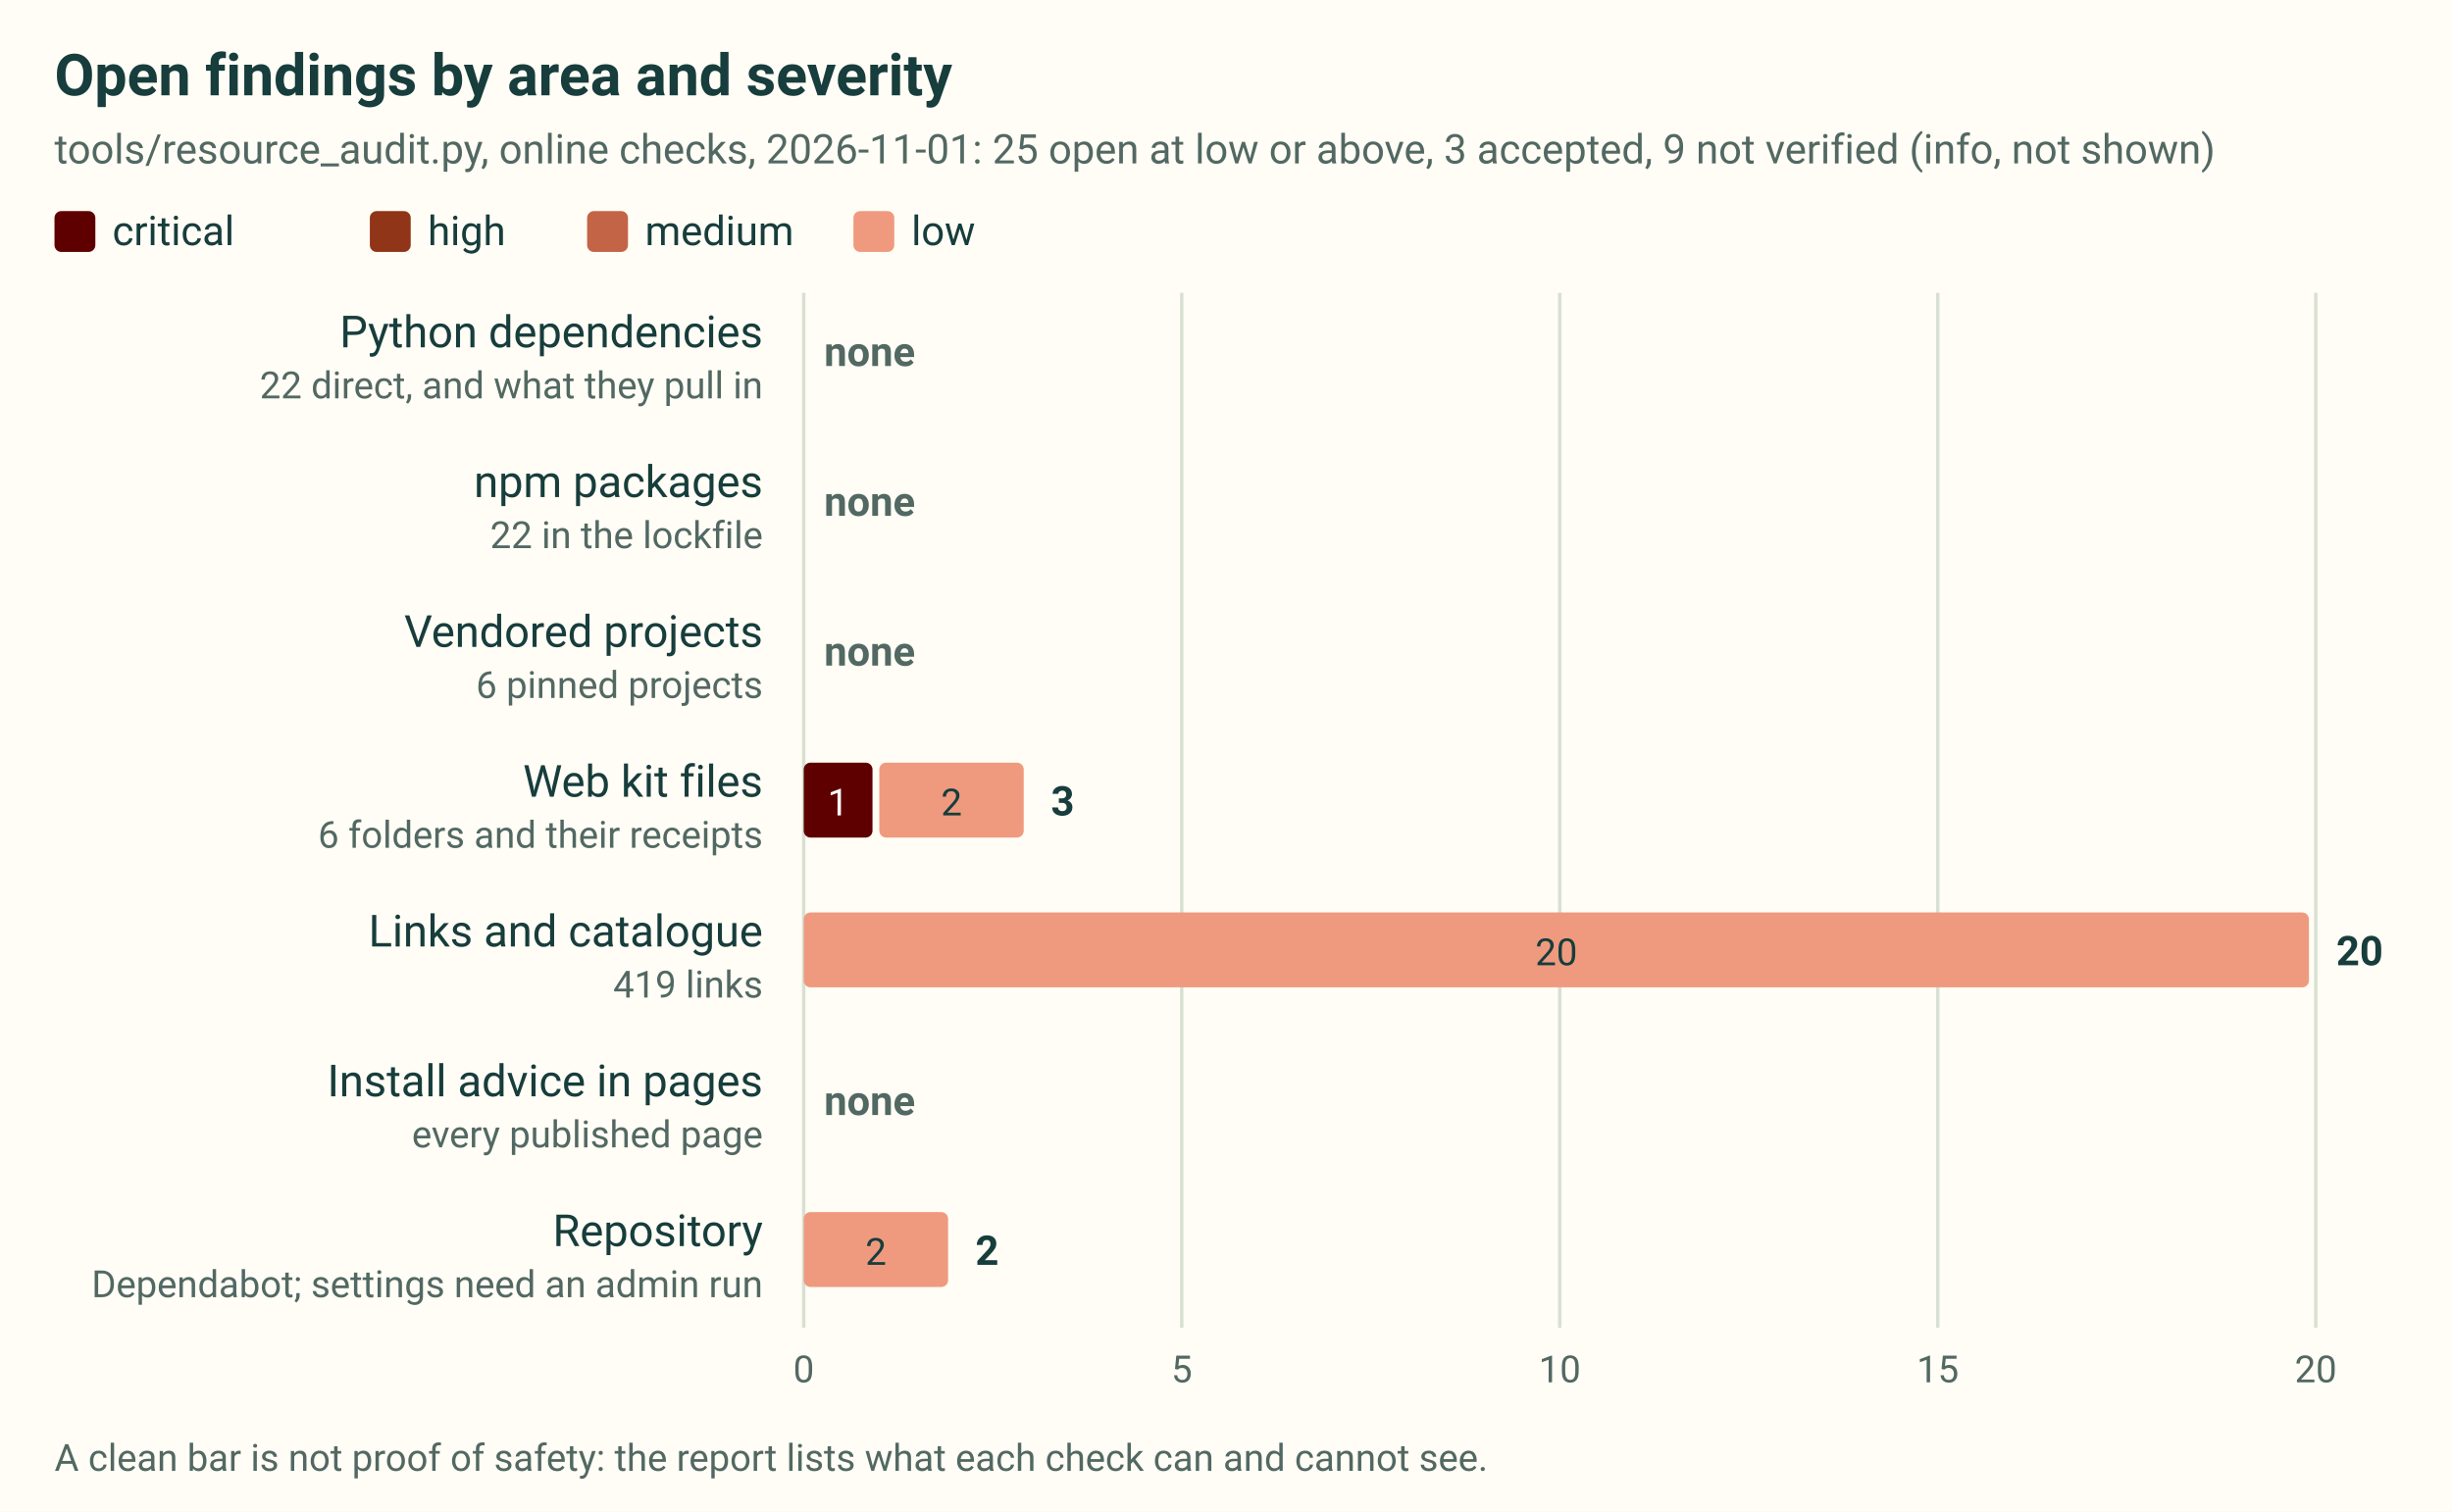
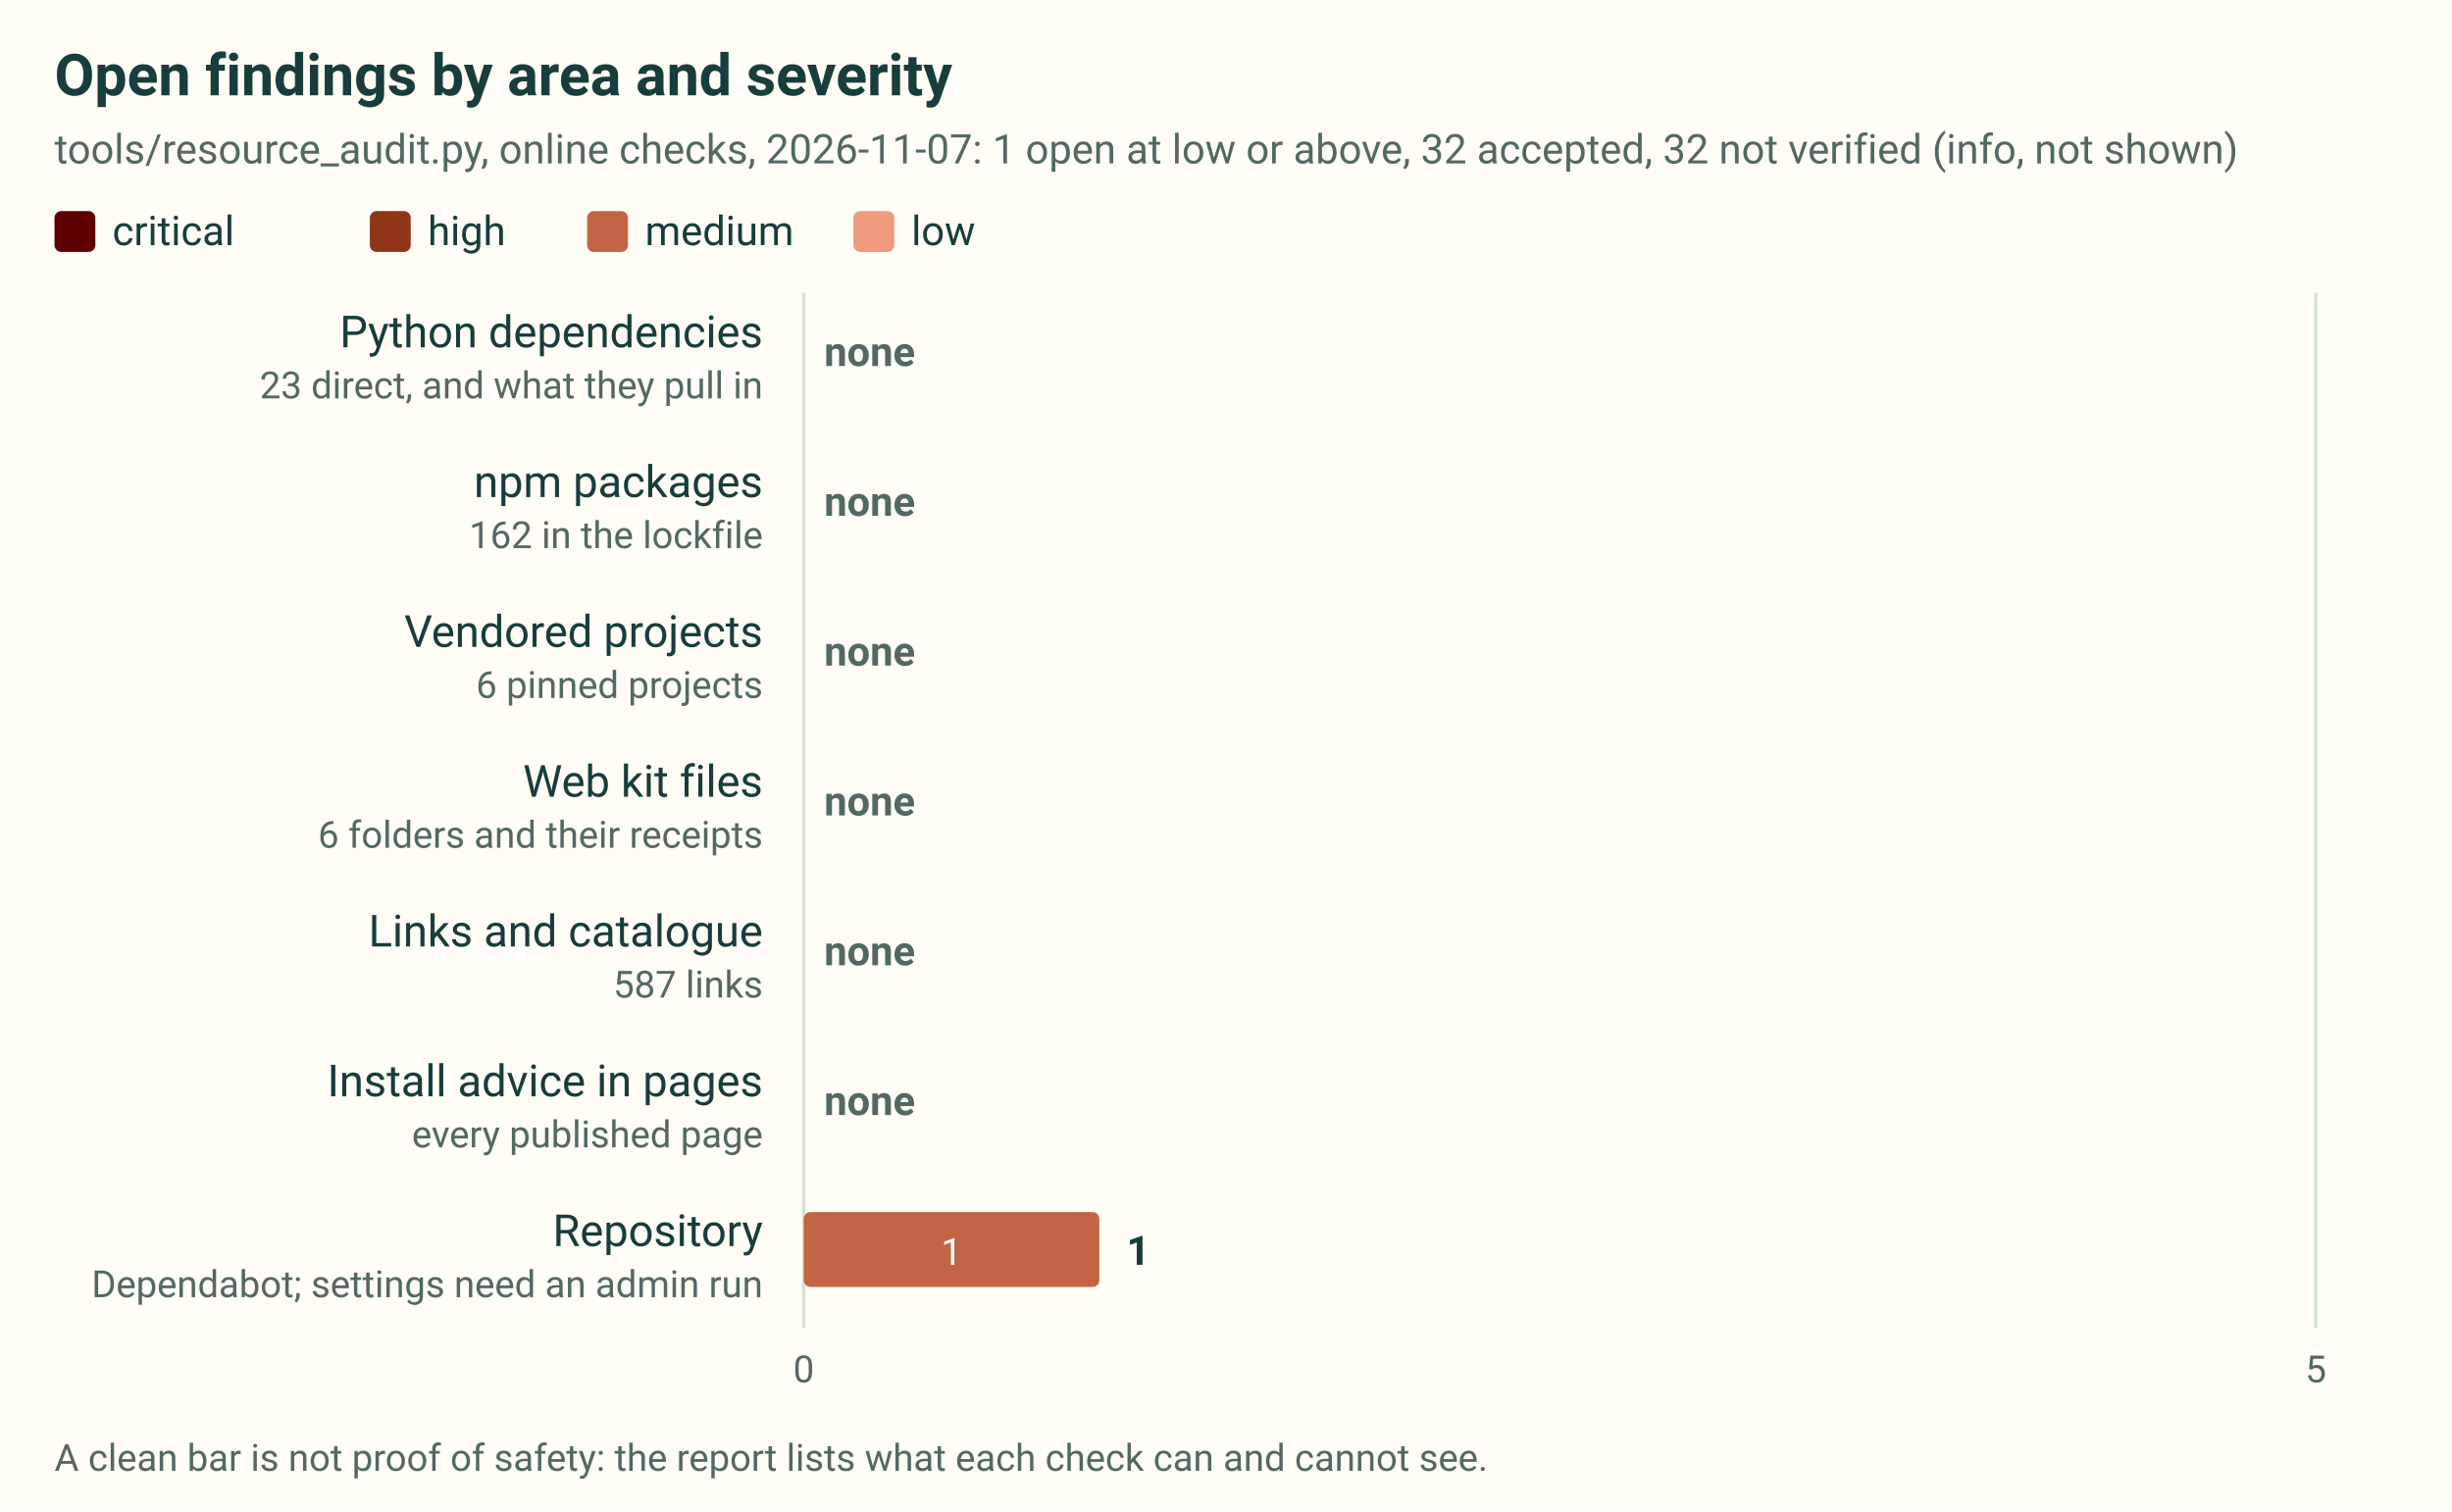
<svg xmlns="http://www.w3.org/2000/svg" viewBox="0 0 720 444" width="720" height="444" role="img" aria-labelledby="t d" font-family="system-ui,-apple-system,Segoe UI,Roboto,sans-serif">
  <rect width="720" height="444" fill="#fffdf5" />
  <text x="16" y="28" font-size="17" font-weight="600" fill="#173d3c">Open findings by area and severity</text>
-   <text x="16" y="48" font-size="12" fill="#526863">tools/resource_audit.py, online checks, 2026-11-01: 25 open at low or above, 3 accepted, 9 not verified (info, not shown)</text>
+   <text x="16" y="48" font-size="12" fill="#526863">tools/resource_audit.py, online checks, 2026-11-07: 1 open at low or above, 32 accepted, 32 not verified (info, not shown)</text>
  <rect x="16" y="62" width="12" height="12" rx="2" fill="#5e0000" />
  <text x="33" y="72" font-size="12" fill="#173d3c">critical</text>
  <rect x="108.6" y="62" width="12" height="12" rx="2" fill="#903517" />
  <text x="125.6" y="72" font-size="12" fill="#173d3c">high</text>
  <rect x="172.4" y="62" width="12" height="12" rx="2" fill="#c46446" />
  <text x="189.4" y="72" font-size="12" fill="#173d3c">medium</text>
  <rect x="250.6" y="62" width="12" height="12" rx="2" fill="#ef9a7f" />
  <text x="267.6" y="72" font-size="12" fill="#173d3c">low</text>
  <line x1="236.0" y1="86" x2="236.0" y2="390" stroke="#d8e0d3" />
  <text x="236.0" y="406" font-size="11" fill="#526863" text-anchor="middle">0</text>
-   <line x1="347.0" y1="86" x2="347.0" y2="390" stroke="#d8e0d3" />
-   <text x="347.0" y="406" font-size="11" fill="#526863" text-anchor="middle">5</text>
-   <line x1="458.0" y1="86" x2="458.0" y2="390" stroke="#d8e0d3" />
-   <text x="458.0" y="406" font-size="11" fill="#526863" text-anchor="middle">10</text>
-   <line x1="569.0" y1="86" x2="569.0" y2="390" stroke="#d8e0d3" />
-   <text x="569.0" y="406" font-size="11" fill="#526863" text-anchor="middle">15</text>
  <line x1="680.0" y1="86" x2="680.0" y2="390" stroke="#d8e0d3" />
-   <text x="680.0" y="406" font-size="11" fill="#526863" text-anchor="middle">20</text>
+   <text x="680.0" y="406" font-size="11" fill="#526863" text-anchor="middle">5</text>
  <text x="224" y="102" font-size="13" fill="#173d3c" text-anchor="end">Python dependencies</text>
-   <text x="224" y="117" font-size="11" fill="#526863" text-anchor="end">22 direct, and what they pull in</text>
+   <text x="224" y="117" font-size="11" fill="#526863" text-anchor="end">23 direct, and what they pull in</text>
  <text x="242.0" y="107.5" font-size="12" font-weight="600" fill="#526863">none</text>
  <text x="224" y="146" font-size="13" fill="#173d3c" text-anchor="end">npm packages</text>
-   <text x="224" y="161" font-size="11" fill="#526863" text-anchor="end">22 in the lockfile</text>
+   <text x="224" y="161" font-size="11" fill="#526863" text-anchor="end">162 in the lockfile</text>
  <text x="242.0" y="151.5" font-size="12" font-weight="600" fill="#526863">none</text>
  <text x="224" y="190" font-size="13" fill="#173d3c" text-anchor="end">Vendored projects</text>
  <text x="224" y="205" font-size="11" fill="#526863" text-anchor="end">6 pinned projects</text>
  <text x="242.0" y="195.5" font-size="12" font-weight="600" fill="#526863">none</text>
  <text x="224" y="234" font-size="13" fill="#173d3c" text-anchor="end">Web kit files</text>
  <text x="224" y="249" font-size="11" fill="#526863" text-anchor="end">6 folders and their receipts</text>
-   <rect x="236.0" y="224" width="20.2" height="22" rx="2" fill="#5e0000" />
-   <text x="246.1" y="239.5" font-size="11" fill="#ffffff" text-anchor="middle">1</text>
-   <rect x="258.2" y="224" width="42.4" height="22" rx="2" fill="#ef9a7f" />
-   <text x="279.4" y="239.5" font-size="11" fill="#173d3c" text-anchor="middle">2</text>
-   <text x="308.6" y="239.5" font-size="12" font-weight="600" fill="#173d3c">3</text>
+   <text x="242.0" y="239.5" font-size="12" font-weight="600" fill="#526863">none</text>
  <text x="224" y="278" font-size="13" fill="#173d3c" text-anchor="end">Links and catalogue</text>
-   <text x="224" y="293" font-size="11" fill="#526863" text-anchor="end">419 links</text>
-   <rect x="236.0" y="268" width="442.0" height="22" rx="2" fill="#ef9a7f" />
-   <text x="457.0" y="283.5" font-size="11" fill="#173d3c" text-anchor="middle">20</text>
-   <text x="686.0" y="283.5" font-size="12" font-weight="600" fill="#173d3c">20</text>
+   <text x="224" y="293" font-size="11" fill="#526863" text-anchor="end">587 links</text>
+   <text x="242.0" y="283.5" font-size="12" font-weight="600" fill="#526863">none</text>
  <text x="224" y="322" font-size="13" fill="#173d3c" text-anchor="end">Install advice in pages</text>
  <text x="224" y="337" font-size="11" fill="#526863" text-anchor="end">every published page</text>
  <text x="242.0" y="327.5" font-size="12" font-weight="600" fill="#526863">none</text>
  <text x="224" y="366" font-size="13" fill="#173d3c" text-anchor="end">Repository</text>
  <text x="224" y="381" font-size="11" fill="#526863" text-anchor="end">Dependabot; settings need an admin run</text>
-   <rect x="236.0" y="356" width="42.4" height="22" rx="2" fill="#ef9a7f" />
-   <text x="257.2" y="371.5" font-size="11" fill="#173d3c" text-anchor="middle">2</text>
-   <text x="286.4" y="371.5" font-size="12" font-weight="600" fill="#173d3c">2</text>
+   <rect x="236.0" y="356" width="86.8" height="22" rx="2" fill="#c46446" />
+   <text x="279.4" y="371.5" font-size="11" fill="#ffffff" text-anchor="middle">1</text>
+   <text x="330.8" y="371.5" font-size="12" font-weight="600" fill="#173d3c">1</text>
  <text x="16" y="432" font-size="11" fill="#526863">A clean bar is not proof of safety: the report lists what each check can and cannot see.</text>
</svg>
